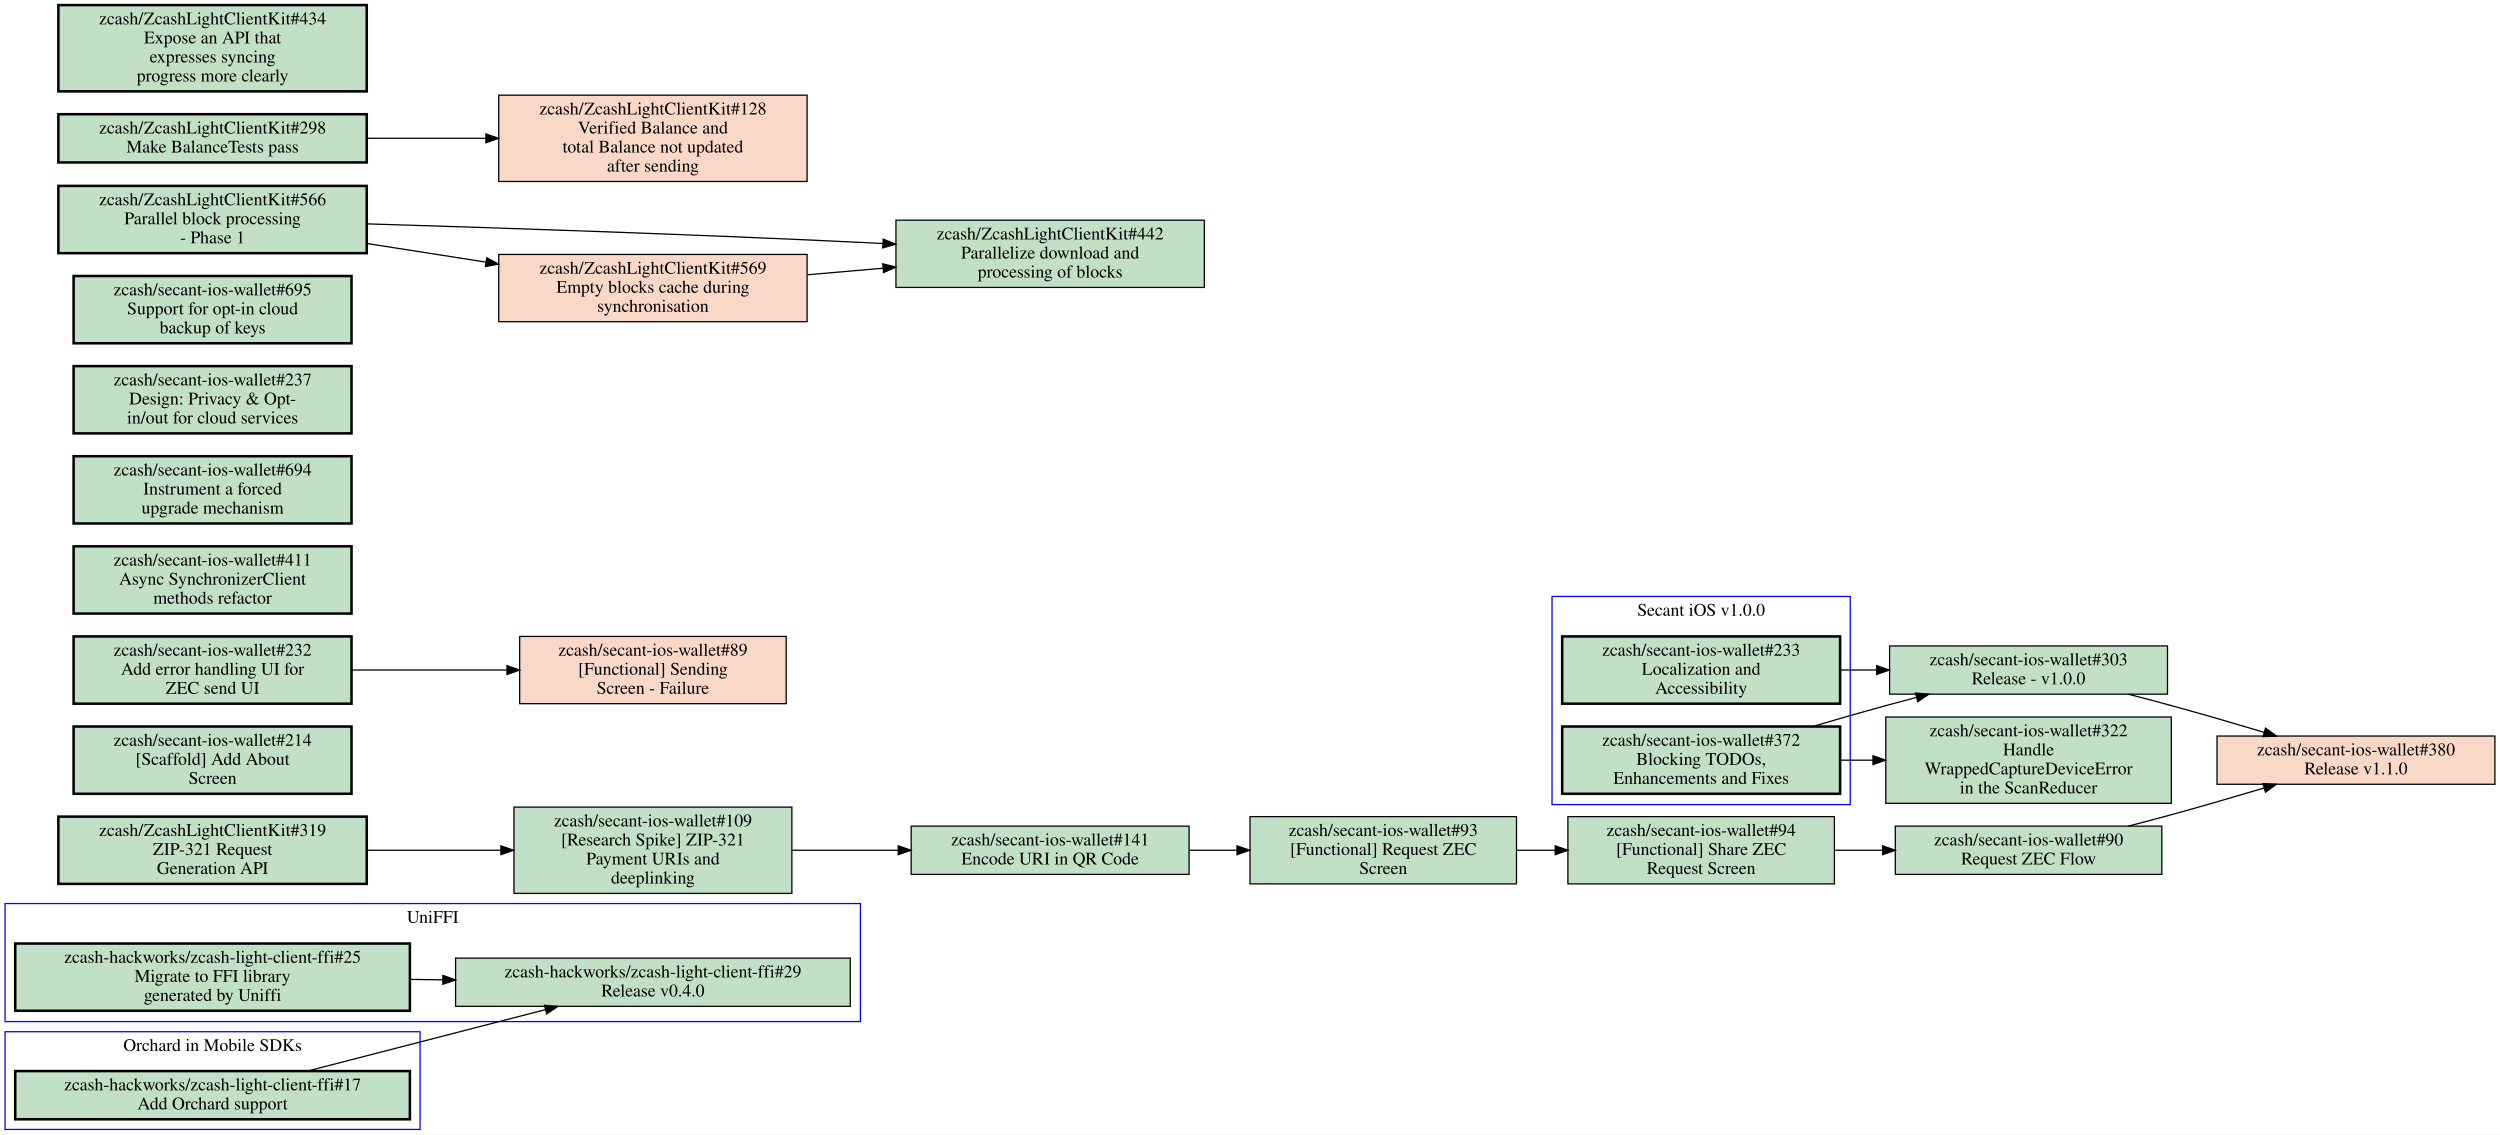
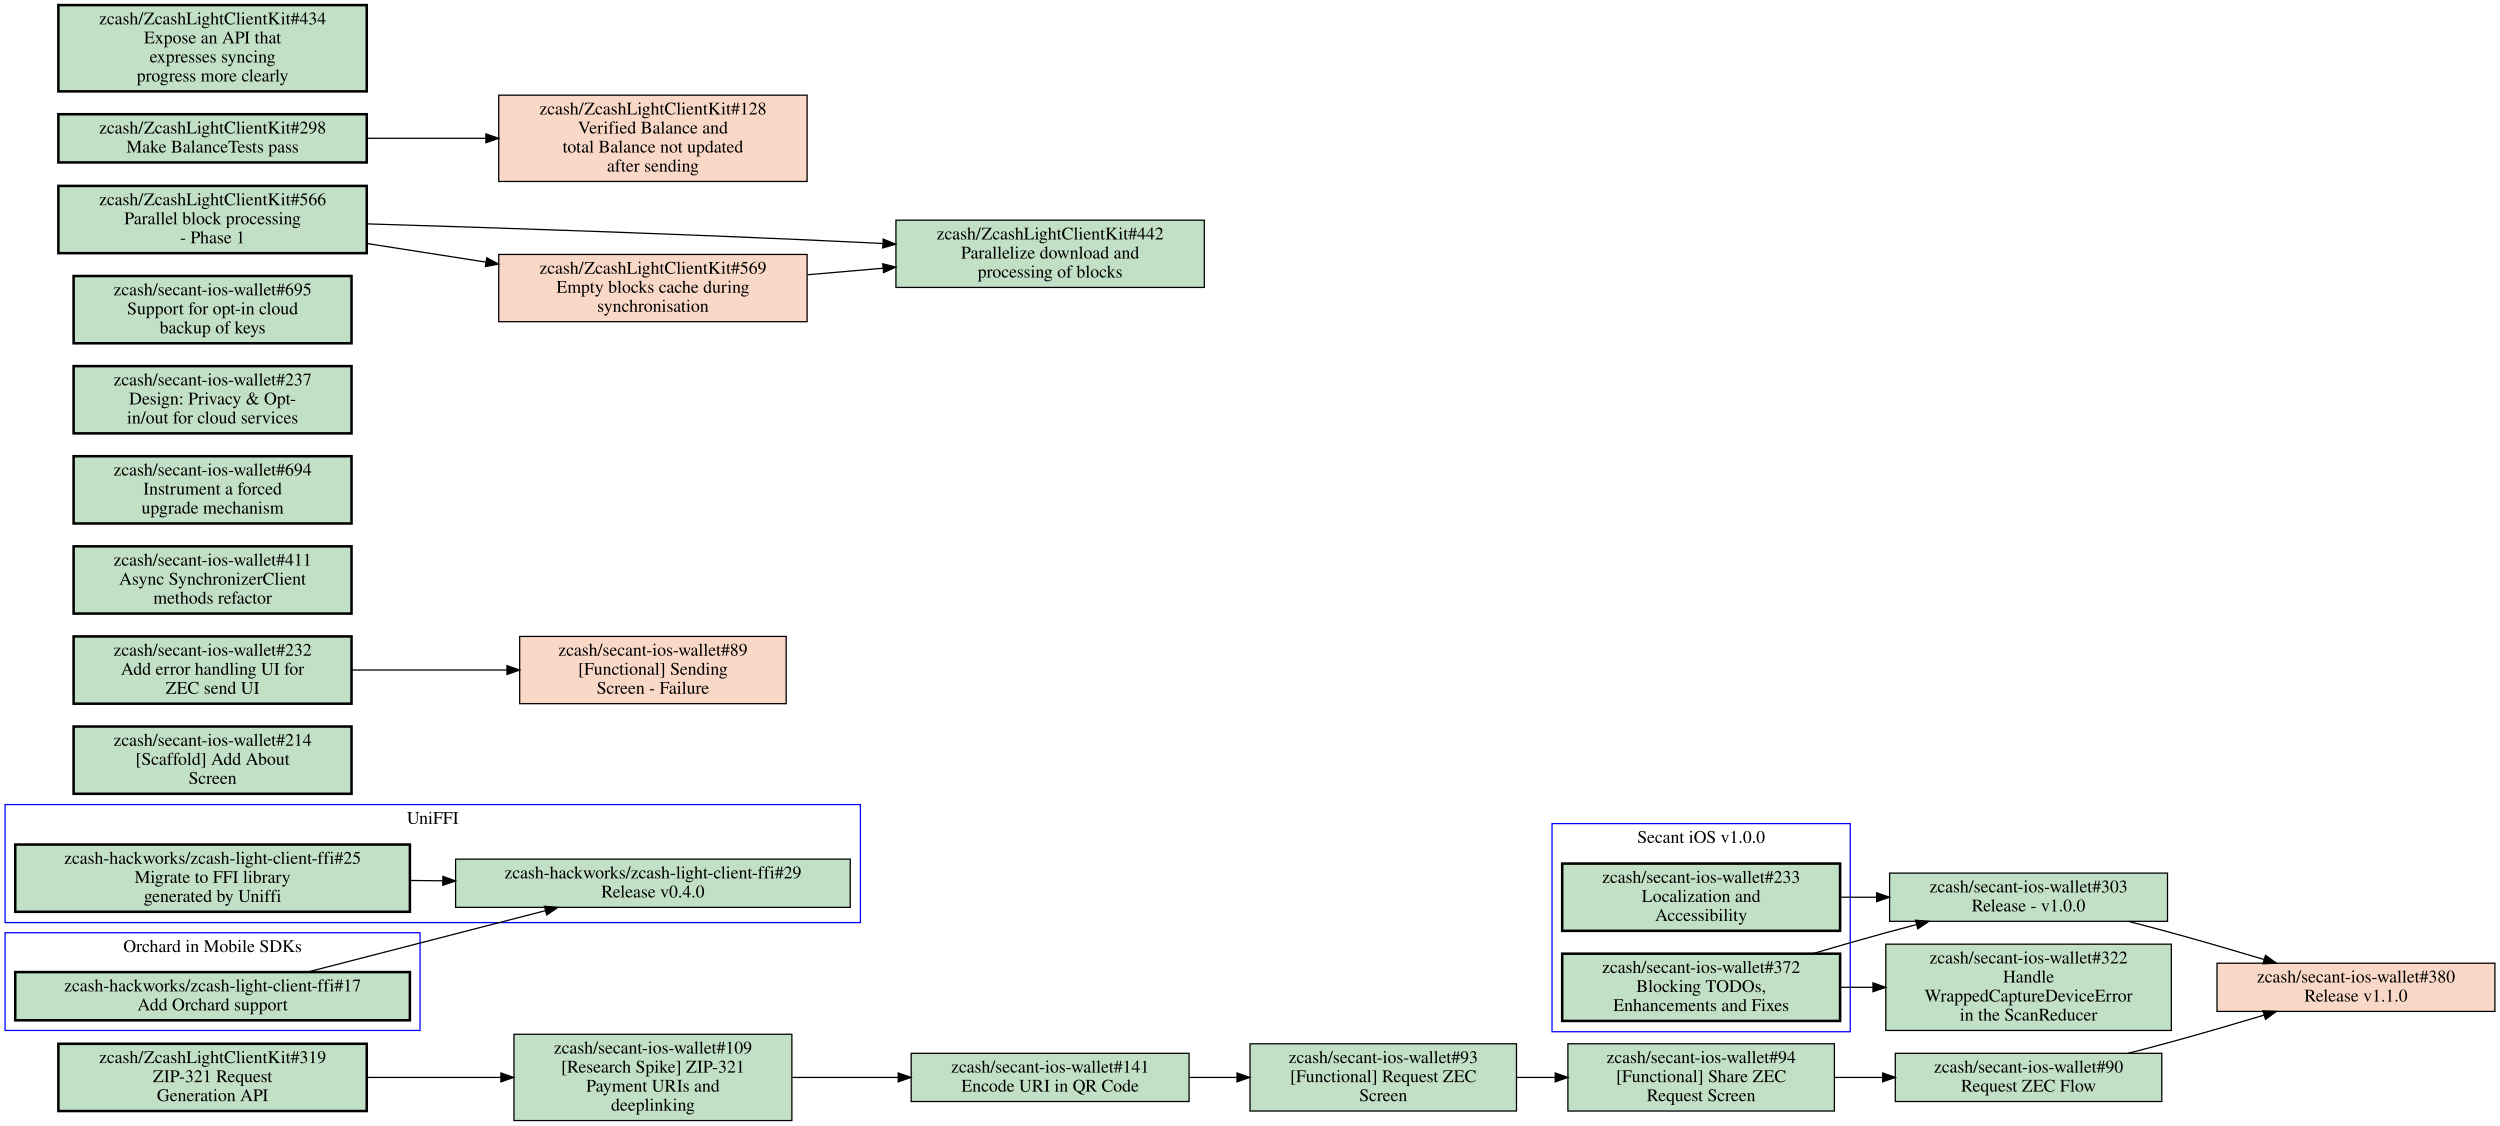
- <svg xmlns="http://www.w3.org/2000/svg" xmlns:xlink="http://www.w3.org/1999/xlink" width="1970pt" height="894pt" viewBox="0.00 0.00 1970.00 894.00">
-   <g id="graph0" class="graph" transform="scale(1 1) rotate(0) translate(4 890)">
-     <polygon fill="white" stroke="transparent" points="-4,4 -4,-890 1966,-890 1966,4 -4,4" />
+ <svg xmlns="http://www.w3.org/2000/svg" xmlns:xlink="http://www.w3.org/1999/xlink" width="1970pt" height="887pt" viewBox="0.00 0.00 1970.00 887.00">
+   <g id="graph0" class="graph" transform="scale(1 1) rotate(0) translate(4 883)">
+     <polygon fill="white" stroke="transparent" points="-4,4 -4,-883 1966,-883 1966,4 -4,4" />
    <g id="clust1" class="cluster">
-       <polygon fill="none" stroke="blue" points="0,0 0,-77 327,-77 327,0 0,0" />
-       <text text-anchor="middle" x="163.5" y="-61.8" font-family="Times,serif" font-size="14.00">Orchard in Mobile SDKs</text>
+       <polygon fill="none" stroke="blue" points="0,-156 0,-249 674,-249 674,-156 0,-156" />
+       <text text-anchor="middle" x="337" y="-233.8" font-family="Times,serif" font-size="14.00">UniFFI</text>
    </g>
    <g id="clust2" class="cluster">
-       <polygon fill="none" stroke="blue" points="0,-85 0,-178 674,-178 674,-85 0,-85" />
-       <text text-anchor="middle" x="337" y="-162.8" font-family="Times,serif" font-size="14.00">UniFFI</text>
+       <polygon fill="none" stroke="blue" points="0,-71 0,-148 327,-148 327,-71 0,-71" />
+       <text text-anchor="middle" x="163.5" y="-132.8" font-family="Times,serif" font-size="14.00">Orchard in Mobile SDKs</text>
    </g>
    <g id="clust3" class="cluster">
-       <polygon fill="none" stroke="blue" points="1219,-256 1219,-420 1454,-420 1454,-256 1219,-256" />
-       <text text-anchor="middle" x="1336.5" y="-404.8" font-family="Times,serif" font-size="14.00">Secant iOS v1.0.0</text>
+       <polygon fill="none" stroke="blue" points="1219,-70 1219,-234 1454,-234 1454,-70 1219,-70" />
+       <text text-anchor="middle" x="1336.5" y="-218.8" font-family="Times,serif" font-size="14.00">Secant iOS v1.0.0</text>
    </g>
    <g id="node1" class="node open">
      <g id="a_node1">
-         <a xlink:href="https://github.com/zcash-hackworks/zcash-light-client-ffi/issues/17" xlink:title="zcash-hackworks/zcash-light-client-ffi#17&#10;Add Orchard support" target="_blank">
-           <polygon fill="#c2e0c6" stroke="black" stroke-width="2" points="319,-46 8,-46 8,-8 319,-8 319,-46" />
-           <text text-anchor="middle" x="163.5" y="-30.8" font-family="Times,serif" font-size="14.00">zcash-hackworks/zcash-light-client-ffi#17</text>
-           <text text-anchor="middle" x="163.5" y="-15.8" font-family="Times,serif" font-size="14.00">Add Orchard support</text>
+         <a xlink:href="https://github.com/zcash-hackworks/zcash-light-client-ffi/issues/29" xlink:title="zcash-hackworks/zcash-light-client-ffi#29&#10;Release v0.4.0" target="_blank">
+           <polygon fill="#c2e0c6" stroke="black" points="666,-206 355,-206 355,-168 666,-168 666,-206" />
+           <text text-anchor="middle" x="510.5" y="-190.8" font-family="Times,serif" font-size="14.00">zcash-hackworks/zcash-light-client-ffi#29</text>
+           <text text-anchor="middle" x="510.5" y="-175.8" font-family="Times,serif" font-size="14.00">Release v0.4.0</text>
        </a>
      </g>
    </g>
    <g id="node2" class="node open">
      <g id="a_node2">
-         <a xlink:href="https://github.com/zcash-hackworks/zcash-light-client-ffi/issues/29" xlink:title="zcash-hackworks/zcash-light-client-ffi#29&#10;Release v0.4.0" target="_blank">
-           <polygon fill="#c2e0c6" stroke="black" points="666,-135 355,-135 355,-97 666,-97 666,-135" />
-           <text text-anchor="middle" x="510.5" y="-119.8" font-family="Times,serif" font-size="14.00">zcash-hackworks/zcash-light-client-ffi#29</text>
-           <text text-anchor="middle" x="510.5" y="-104.8" font-family="Times,serif" font-size="14.00">Release v0.4.0</text>
-         </a>
-       </g>
-     </g>
-     <g id="edge5" class="edge">
-       <path fill="none" stroke="black" d="M238.51,-46.09C293.54,-60.29 368.67,-79.67 425.87,-94.43" />
-       <polygon fill="black" stroke="black" points="425.05,-97.83 435.61,-96.94 426.8,-91.06 425.05,-97.83" />
+         <a xlink:href="https://github.com/zcash-hackworks/zcash-light-client-ffi/issues/25" xlink:title="zcash-hackworks/zcash-light-client-ffi#25&#10;Migrate to FFI library&#10;generated by Uniffi" target="_blank">
+           <polygon fill="#c2e0c6" stroke="black" stroke-width="2" points="319,-217.5 8,-217.5 8,-164.5 319,-164.5 319,-217.5" />
+           <text text-anchor="middle" x="163.5" y="-202.3" font-family="Times,serif" font-size="14.00">zcash-hackworks/zcash-light-client-ffi#25</text>
+           <text text-anchor="middle" x="163.5" y="-187.3" font-family="Times,serif" font-size="14.00">Migrate to FFI library</text>
+           <text text-anchor="middle" x="163.5" y="-172.3" font-family="Times,serif" font-size="14.00">generated by Uniffi</text>
+         </a>
+       </g>
+     </g>
+     <g id="edge1" class="edge">
+       <path fill="none" stroke="black" d="M319.09,-189.21C327.66,-189.11 336.28,-189.01 344.89,-188.91" />
+       <polygon fill="black" stroke="black" points="345.01,-192.41 354.97,-188.79 344.93,-185.41 345.01,-192.41" />
    </g>
    <g id="node3" class="node open">
      <g id="a_node3">
-         <a xlink:href="https://github.com/zcash-hackworks/zcash-light-client-ffi/issues/25" xlink:title="zcash-hackworks/zcash-light-client-ffi#25&#10;Migrate to FFI library&#10;generated by Uniffi" target="_blank">
-           <polygon fill="#c2e0c6" stroke="black" stroke-width="2" points="319,-146.5 8,-146.5 8,-93.5 319,-93.5 319,-146.5" />
-           <text text-anchor="middle" x="163.5" y="-131.3" font-family="Times,serif" font-size="14.00">zcash-hackworks/zcash-light-client-ffi#25</text>
-           <text text-anchor="middle" x="163.5" y="-116.3" font-family="Times,serif" font-size="14.00">Migrate to FFI library</text>
-           <text text-anchor="middle" x="163.5" y="-101.3" font-family="Times,serif" font-size="14.00">generated by Uniffi</text>
-         </a>
-       </g>
-     </g>
-     <g id="edge1" class="edge">
-       <path fill="none" stroke="black" d="M319.09,-118.21C327.66,-118.11 336.28,-118.01 344.89,-117.91" />
-       <polygon fill="black" stroke="black" points="345.01,-121.41 354.97,-117.79 344.93,-114.41 345.01,-121.41" />
+         <a xlink:href="https://github.com/zcash-hackworks/zcash-light-client-ffi/issues/17" xlink:title="zcash-hackworks/zcash-light-client-ffi#17&#10;Add Orchard support" target="_blank">
+           <polygon fill="#c2e0c6" stroke="black" stroke-width="2" points="319,-117 8,-117 8,-79 319,-79 319,-117" />
+           <text text-anchor="middle" x="163.5" y="-101.8" font-family="Times,serif" font-size="14.00">zcash-hackworks/zcash-light-client-ffi#17</text>
+           <text text-anchor="middle" x="163.5" y="-86.8" font-family="Times,serif" font-size="14.00">Add Orchard support</text>
+         </a>
+       </g>
+     </g>
+     <g id="edge5" class="edge">
+       <path fill="none" stroke="black" d="M238.51,-117.09C293.54,-131.29 368.67,-150.67 425.87,-165.43" />
+       <polygon fill="black" stroke="black" points="425.05,-168.83 435.61,-167.94 426.8,-162.06 425.05,-168.83" />
    </g>
    <g id="node4" class="node open">
      <g id="a_node4">
        <a xlink:href="https://github.com/zcash/secant-ios-wallet/issues/372" xlink:title="zcash/secant-ios-wallet#372&#10;Blocking TODOs,&#10;Enhancements and Fixes" target="_blank">
-           <polygon fill="#c2e0c6" stroke="black" stroke-width="2" points="1446,-317.5 1227,-317.5 1227,-264.5 1446,-264.5 1446,-317.5" />
-           <text text-anchor="middle" x="1336.5" y="-302.3" font-family="Times,serif" font-size="14.00">zcash/secant-ios-wallet#372</text>
-           <text text-anchor="middle" x="1336.5" y="-287.3" font-family="Times,serif" font-size="14.00">Blocking TODOs,</text>
-           <text text-anchor="middle" x="1336.5" y="-272.3" font-family="Times,serif" font-size="14.00">Enhancements and Fixes</text>
+           <polygon fill="#c2e0c6" stroke="black" stroke-width="2" points="1446,-131.5 1227,-131.5 1227,-78.5 1446,-78.5 1446,-131.5" />
+           <text text-anchor="middle" x="1336.5" y="-116.3" font-family="Times,serif" font-size="14.00">zcash/secant-ios-wallet#372</text>
+           <text text-anchor="middle" x="1336.5" y="-101.3" font-family="Times,serif" font-size="14.00">Blocking TODOs,</text>
+           <text text-anchor="middle" x="1336.5" y="-86.3" font-family="Times,serif" font-size="14.00">Enhancements and Fixes</text>
        </a>
      </g>
    </g>
    <g id="node6" class="node open">
      <g id="a_node6">
        <a xlink:href="https://github.com/zcash/secant-ios-wallet/issues/303" xlink:title="zcash/secant-ios-wallet#303&#10;Release - v1.0.0" target="_blank">
-           <polygon fill="#c2e0c6" stroke="black" points="1704,-381 1485,-381 1485,-343 1704,-343 1704,-381" />
-           <text text-anchor="middle" x="1594.5" y="-365.8" font-family="Times,serif" font-size="14.00">zcash/secant-ios-wallet#303</text>
-           <text text-anchor="middle" x="1594.5" y="-350.8" font-family="Times,serif" font-size="14.00">Release - v1.0.0</text>
+           <polygon fill="#c2e0c6" stroke="black" points="1704,-195 1485,-195 1485,-157 1704,-157 1704,-195" />
+           <text text-anchor="middle" x="1594.5" y="-179.8" font-family="Times,serif" font-size="14.00">zcash/secant-ios-wallet#303</text>
+           <text text-anchor="middle" x="1594.5" y="-164.8" font-family="Times,serif" font-size="14.00">Release - v1.0.0</text>
        </a>
      </g>
    </g>
    <g id="edge2" class="edge">
-       <path fill="none" stroke="black" d="M1424.4,-317.53C1443.4,-323.12 1463.3,-328.88 1482,-334 1489.8,-336.14 1497.9,-338.3 1506.1,-340.43" />
-       <polygon fill="black" stroke="black" points="1505.44,-343.87 1516,-343 1507.2,-337.1 1505.44,-343.87" />
+       <path fill="none" stroke="black" d="M1424.4,-131.53C1443.4,-137.12 1463.3,-142.88 1482,-148 1489.8,-150.14 1497.9,-152.3 1506.1,-154.43" />
+       <polygon fill="black" stroke="black" points="1505.44,-157.87 1516,-157 1507.2,-151.1 1505.44,-157.87" />
    </g>
    <g id="node7" class="node open">
      <g id="a_node7">
        <a xlink:href="https://github.com/zcash/secant-ios-wallet/issues/322" xlink:title="zcash/secant-ios-wallet#322&#10;Handle&#10;WrappedCaptureDeviceError&#10;in the ScanReducer" target="_blank">
-           <polygon fill="#c2e0c6" stroke="black" points="1707,-325 1482,-325 1482,-257 1707,-257 1707,-325" />
-           <text text-anchor="middle" x="1594.5" y="-309.8" font-family="Times,serif" font-size="14.00">zcash/secant-ios-wallet#322</text>
-           <text text-anchor="middle" x="1594.5" y="-294.8" font-family="Times,serif" font-size="14.00">Handle</text>
-           <text text-anchor="middle" x="1594.5" y="-279.8" font-family="Times,serif" font-size="14.00">WrappedCaptureDeviceError</text>
-           <text text-anchor="middle" x="1594.5" y="-264.8" font-family="Times,serif" font-size="14.00">in the ScanReducer</text>
+           <polygon fill="#c2e0c6" stroke="black" points="1707,-139 1482,-139 1482,-71 1707,-71 1707,-139" />
+           <text text-anchor="middle" x="1594.5" y="-123.8" font-family="Times,serif" font-size="14.00">zcash/secant-ios-wallet#322</text>
+           <text text-anchor="middle" x="1594.5" y="-108.8" font-family="Times,serif" font-size="14.00">Handle</text>
+           <text text-anchor="middle" x="1594.5" y="-93.8" font-family="Times,serif" font-size="14.00">WrappedCaptureDeviceError</text>
+           <text text-anchor="middle" x="1594.5" y="-78.8" font-family="Times,serif" font-size="14.00">in the ScanReducer</text>
        </a>
      </g>
    </g>
    <g id="edge3" class="edge">
-       <path fill="none" stroke="black" d="M1446.1,-291C1454.6,-291 1463.2,-291 1471.8,-291" />
-       <polygon fill="black" stroke="black" points="1471.9,-294.5 1481.9,-291 1471.9,-287.5 1471.9,-294.5" />
+       <path fill="none" stroke="black" d="M1446.1,-105C1454.6,-105 1463.2,-105 1471.8,-105" />
+       <polygon fill="black" stroke="black" points="1471.9,-108.5 1481.9,-105 1471.9,-101.5 1471.9,-108.5" />
    </g>
    <g id="node5" class="node open">
      <g id="a_node5">
        <a xlink:href="https://github.com/zcash/secant-ios-wallet/issues/233" xlink:title="zcash/secant-ios-wallet#233&#10;Localization and&#10;Accessibility" target="_blank">
-           <polygon fill="#c2e0c6" stroke="black" stroke-width="2" points="1446,-388.5 1227,-388.5 1227,-335.5 1446,-335.5 1446,-388.5" />
-           <text text-anchor="middle" x="1336.5" y="-373.3" font-family="Times,serif" font-size="14.00">zcash/secant-ios-wallet#233</text>
-           <text text-anchor="middle" x="1336.5" y="-358.3" font-family="Times,serif" font-size="14.00">Localization and</text>
-           <text text-anchor="middle" x="1336.5" y="-343.3" font-family="Times,serif" font-size="14.00">Accessibility</text>
+           <polygon fill="#c2e0c6" stroke="black" stroke-width="2" points="1446,-202.5 1227,-202.5 1227,-149.5 1446,-149.5 1446,-202.5" />
+           <text text-anchor="middle" x="1336.5" y="-187.3" font-family="Times,serif" font-size="14.00">zcash/secant-ios-wallet#233</text>
+           <text text-anchor="middle" x="1336.5" y="-172.3" font-family="Times,serif" font-size="14.00">Localization and</text>
+           <text text-anchor="middle" x="1336.5" y="-157.3" font-family="Times,serif" font-size="14.00">Accessibility</text>
        </a>
      </g>
    </g>
    <g id="edge4" class="edge">
-       <path fill="none" stroke="black" d="M1446.1,-362C1455.5,-362 1465,-362 1474.5,-362" />
-       <polygon fill="black" stroke="black" points="1474.8,-365.5 1484.8,-362 1474.8,-358.5 1474.8,-365.5" />
+       <path fill="none" stroke="black" d="M1446.1,-176C1455.5,-176 1465,-176 1474.5,-176" />
+       <polygon fill="black" stroke="black" points="1474.8,-179.5 1484.8,-176 1474.8,-172.5 1474.8,-179.5" />
    </g>
    <g id="node8" class="node closed">
      <g id="a_node8">
        <a xlink:href="https://github.com/zcash/secant-ios-wallet/issues/380" xlink:title="zcash/secant-ios-wallet#380&#10;Release v1.1.0" target="_blank">
-           <polygon fill="#fad8c7" stroke="black" points="1962,-310 1743,-310 1743,-272 1962,-272 1962,-310" />
-           <text text-anchor="middle" x="1852.5" y="-294.8" font-family="Times,serif" font-size="14.00">zcash/secant-ios-wallet#380</text>
-           <text text-anchor="middle" x="1852.5" y="-279.8" font-family="Times,serif" font-size="14.00">Release v1.1.0</text>
+           <polygon fill="#fad8c7" stroke="black" points="1962,-124 1743,-124 1743,-86 1962,-86 1962,-124" />
+           <text text-anchor="middle" x="1852.5" y="-108.8" font-family="Times,serif" font-size="14.00">zcash/secant-ios-wallet#380</text>
+           <text text-anchor="middle" x="1852.5" y="-93.8" font-family="Times,serif" font-size="14.00">Release v1.1.0</text>
        </a>
      </g>
    </g>
    <g id="edge6" class="edge">
-       <path fill="none" stroke="black" d="M1673,-343C1684.4,-340.07 1696,-337.01 1707,-334 1730.9,-327.46 1756.8,-319.89 1780,-312.94" />
-       <polygon fill="black" stroke="black" points="1781.23,-316.23 1789.8,-310 1779.22,-309.52 1781.23,-316.23" />
+       <path fill="none" stroke="black" d="M1673,-157C1684.4,-154.07 1696,-151.01 1707,-148 1730.9,-141.46 1756.8,-133.89 1780,-126.94" />
+       <polygon fill="black" stroke="black" points="1781.23,-130.23 1789.8,-124 1779.22,-123.52 1781.23,-130.23" />
    </g>
    <g id="node9" class="node open">
      <g id="a_node9">
        <a xlink:href="https://github.com/zcash/secant-ios-wallet/issues/214" xlink:title="zcash/secant-ios-wallet#214&#10;[Scaffold] Add About&#10;Screen" target="_blank">
-           <polygon fill="#c2e0c6" stroke="black" stroke-width="2" points="273,-317.5 54,-317.5 54,-264.5 273,-264.5 273,-317.5" />
-           <text text-anchor="middle" x="163.5" y="-302.3" font-family="Times,serif" font-size="14.00">zcash/secant-ios-wallet#214</text>
-           <text text-anchor="middle" x="163.5" y="-287.3" font-family="Times,serif" font-size="14.00">[Scaffold] Add About</text>
-           <text text-anchor="middle" x="163.5" y="-272.3" font-family="Times,serif" font-size="14.00">Screen</text>
+           <polygon fill="#c2e0c6" stroke="black" stroke-width="2" points="273,-310.5 54,-310.5 54,-257.5 273,-257.5 273,-310.5" />
+           <text text-anchor="middle" x="163.5" y="-295.3" font-family="Times,serif" font-size="14.00">zcash/secant-ios-wallet#214</text>
+           <text text-anchor="middle" x="163.5" y="-280.3" font-family="Times,serif" font-size="14.00">[Scaffold] Add About</text>
+           <text text-anchor="middle" x="163.5" y="-265.3" font-family="Times,serif" font-size="14.00">Screen</text>
        </a>
      </g>
    </g>
    <g id="node10" class="node open">
      <g id="a_node10">
        <a xlink:href="https://github.com/zcash/secant-ios-wallet/issues/93" xlink:title="zcash/secant-ios-wallet#93&#10;[Functional] Request ZEC&#10;Screen" target="_blank">
-           <polygon fill="#c2e0c6" stroke="black" points="1191,-246.5 981,-246.5 981,-193.5 1191,-193.5 1191,-246.5" />
-           <text text-anchor="middle" x="1086" y="-231.3" font-family="Times,serif" font-size="14.00">zcash/secant-ios-wallet#93</text>
-           <text text-anchor="middle" x="1086" y="-216.3" font-family="Times,serif" font-size="14.00">[Functional] Request ZEC</text>
-           <text text-anchor="middle" x="1086" y="-201.3" font-family="Times,serif" font-size="14.00">Screen</text>
+           <polygon fill="#c2e0c6" stroke="black" points="1191,-60.5 981,-60.5 981,-7.5 1191,-7.5 1191,-60.5" />
+           <text text-anchor="middle" x="1086" y="-45.3" font-family="Times,serif" font-size="14.00">zcash/secant-ios-wallet#93</text>
+           <text text-anchor="middle" x="1086" y="-30.3" font-family="Times,serif" font-size="14.00">[Functional] Request ZEC</text>
+           <text text-anchor="middle" x="1086" y="-15.3" font-family="Times,serif" font-size="14.00">Screen</text>
        </a>
      </g>
    </g>
    <g id="node11" class="node open">
      <g id="a_node11">
        <a xlink:href="https://github.com/zcash/secant-ios-wallet/issues/94" xlink:title="zcash/secant-ios-wallet#94&#10;[Functional] Share ZEC&#10;Request Screen" target="_blank">
-           <polygon fill="#c2e0c6" stroke="black" points="1441.5,-246.5 1231.5,-246.5 1231.5,-193.5 1441.5,-193.5 1441.5,-246.5" />
-           <text text-anchor="middle" x="1336.5" y="-231.3" font-family="Times,serif" font-size="14.00">zcash/secant-ios-wallet#94</text>
-           <text text-anchor="middle" x="1336.5" y="-216.3" font-family="Times,serif" font-size="14.00">[Functional] Share ZEC</text>
-           <text text-anchor="middle" x="1336.5" y="-201.3" font-family="Times,serif" font-size="14.00">Request Screen</text>
+           <polygon fill="#c2e0c6" stroke="black" points="1441.5,-60.5 1231.5,-60.5 1231.5,-7.5 1441.5,-7.5 1441.5,-60.5" />
+           <text text-anchor="middle" x="1336.5" y="-45.3" font-family="Times,serif" font-size="14.00">zcash/secant-ios-wallet#94</text>
+           <text text-anchor="middle" x="1336.5" y="-30.3" font-family="Times,serif" font-size="14.00">[Functional] Share ZEC</text>
+           <text text-anchor="middle" x="1336.5" y="-15.3" font-family="Times,serif" font-size="14.00">Request Screen</text>
        </a>
      </g>
    </g>
    <g id="edge7" class="edge">
-       <path fill="none" stroke="black" d="M1191.3,-220C1201.3,-220 1211.4,-220 1221.5,-220" />
-       <polygon fill="black" stroke="black" points="1221.5,-223.5 1231.5,-220 1221.5,-216.5 1221.5,-223.5" />
+       <path fill="none" stroke="black" d="M1191.3,-34C1201.3,-34 1211.4,-34 1221.5,-34" />
+       <polygon fill="black" stroke="black" points="1221.5,-37.5 1231.5,-34 1221.5,-30.5 1221.5,-37.5" />
    </g>
    <g id="node12" class="node open">
      <g id="a_node12">
        <a xlink:href="https://github.com/zcash/secant-ios-wallet/issues/90" xlink:title="zcash/secant-ios-wallet#90&#10;Request ZEC Flow" target="_blank">
-           <polygon fill="#c2e0c6" stroke="black" points="1699.5,-239 1489.5,-239 1489.5,-201 1699.5,-201 1699.5,-239" />
-           <text text-anchor="middle" x="1594.5" y="-223.8" font-family="Times,serif" font-size="14.00">zcash/secant-ios-wallet#90</text>
-           <text text-anchor="middle" x="1594.5" y="-208.8" font-family="Times,serif" font-size="14.00">Request ZEC Flow</text>
+           <polygon fill="#c2e0c6" stroke="black" points="1699.5,-53 1489.5,-53 1489.5,-15 1699.5,-15 1699.5,-53" />
+           <text text-anchor="middle" x="1594.5" y="-37.8" font-family="Times,serif" font-size="14.00">zcash/secant-ios-wallet#90</text>
+           <text text-anchor="middle" x="1594.5" y="-22.8" font-family="Times,serif" font-size="14.00">Request ZEC Flow</text>
        </a>
      </g>
    </g>
    <g id="edge8" class="edge">
-       <path fill="none" stroke="black" d="M1441.6,-220C1454.1,-220 1466.8,-220 1479.4,-220" />
-       <polygon fill="black" stroke="black" points="1479.5,-223.5 1489.5,-220 1479.5,-216.5 1479.5,-223.5" />
+       <path fill="none" stroke="black" d="M1441.6,-34C1454.1,-34 1466.8,-34 1479.4,-34" />
+       <polygon fill="black" stroke="black" points="1479.5,-37.5 1489.5,-34 1479.5,-30.5 1479.5,-37.5" />
    </g>
    <g id="edge9" class="edge">
-       <path fill="none" stroke="black" d="M1673,-239C1684.4,-241.93 1696,-244.99 1707,-248 1730.9,-254.54 1756.8,-262.11 1780,-269.06" />
-       <polygon fill="black" stroke="black" points="1779.22,-272.48 1789.8,-272 1781.23,-265.77 1779.22,-272.48" />
+       <path fill="none" stroke="black" d="M1673,-53C1684.4,-55.94 1696,-58.99 1707,-62 1730.9,-68.54 1756.8,-76.11 1780,-83.06" />
+       <polygon fill="black" stroke="black" points="1779.22,-86.48 1789.8,-86 1781.22,-79.78 1779.22,-86.48" />
    </g>
    <g id="node13" class="node closed">
      <g id="a_node13">
        <a xlink:href="https://github.com/zcash/secant-ios-wallet/issues/89" xlink:title="zcash/secant-ios-wallet#89&#10;[Functional] Sending&#10;Screen - Failure" target="_blank">
-           <polygon fill="#fad8c7" stroke="black" points="615.5,-388.5 405.5,-388.5 405.5,-335.5 615.5,-335.5 615.5,-388.5" />
-           <text text-anchor="middle" x="510.5" y="-373.3" font-family="Times,serif" font-size="14.00">zcash/secant-ios-wallet#89</text>
-           <text text-anchor="middle" x="510.5" y="-358.3" font-family="Times,serif" font-size="14.00">[Functional] Sending</text>
-           <text text-anchor="middle" x="510.5" y="-343.3" font-family="Times,serif" font-size="14.00">Screen - Failure</text>
+           <polygon fill="#fad8c7" stroke="black" points="615.5,-381.5 405.5,-381.5 405.5,-328.5 615.5,-328.5 615.5,-381.5" />
+           <text text-anchor="middle" x="510.5" y="-366.3" font-family="Times,serif" font-size="14.00">zcash/secant-ios-wallet#89</text>
+           <text text-anchor="middle" x="510.5" y="-351.3" font-family="Times,serif" font-size="14.00">[Functional] Sending</text>
+           <text text-anchor="middle" x="510.5" y="-336.3" font-family="Times,serif" font-size="14.00">Screen - Failure</text>
        </a>
      </g>
    </g>
    <g id="node14" class="node open">
      <g id="a_node14">
        <a xlink:href="https://github.com/zcash/secant-ios-wallet/issues/411" xlink:title="zcash/secant-ios-wallet#411&#10;Async SynchronizerClient&#10;methods refactor" target="_blank">
-           <polygon fill="#c2e0c6" stroke="black" stroke-width="2" points="273,-459.5 54,-459.5 54,-406.5 273,-406.5 273,-459.5" />
-           <text text-anchor="middle" x="163.5" y="-444.3" font-family="Times,serif" font-size="14.00">zcash/secant-ios-wallet#411</text>
-           <text text-anchor="middle" x="163.5" y="-429.3" font-family="Times,serif" font-size="14.00">Async SynchronizerClient</text>
-           <text text-anchor="middle" x="163.5" y="-414.3" font-family="Times,serif" font-size="14.00">methods refactor</text>
+           <polygon fill="#c2e0c6" stroke="black" stroke-width="2" points="273,-452.5 54,-452.5 54,-399.5 273,-399.5 273,-452.5" />
+           <text text-anchor="middle" x="163.5" y="-437.3" font-family="Times,serif" font-size="14.00">zcash/secant-ios-wallet#411</text>
+           <text text-anchor="middle" x="163.5" y="-422.3" font-family="Times,serif" font-size="14.00">Async SynchronizerClient</text>
+           <text text-anchor="middle" x="163.5" y="-407.3" font-family="Times,serif" font-size="14.00">methods refactor</text>
        </a>
      </g>
    </g>
    <g id="node15" class="node open">
      <g id="a_node15">
        <a xlink:href="https://github.com/zcash/secant-ios-wallet/issues/109" xlink:title="zcash/secant-ios-wallet#109&#10;[Research Spike] ZIP-321&#10;Payment URIs and&#10;deeplinking" target="_blank">
-           <polygon fill="#c2e0c6" stroke="black" points="620,-254 401,-254 401,-186 620,-186 620,-254" />
-           <text text-anchor="middle" x="510.5" y="-238.8" font-family="Times,serif" font-size="14.00">zcash/secant-ios-wallet#109</text>
-           <text text-anchor="middle" x="510.5" y="-223.8" font-family="Times,serif" font-size="14.00">[Research Spike] ZIP-321</text>
-           <text text-anchor="middle" x="510.5" y="-208.8" font-family="Times,serif" font-size="14.00">Payment URIs and</text>
-           <text text-anchor="middle" x="510.5" y="-193.8" font-family="Times,serif" font-size="14.00">deeplinking</text>
+           <polygon fill="#c2e0c6" stroke="black" points="620,-68 401,-68 401,0 620,0 620,-68" />
+           <text text-anchor="middle" x="510.5" y="-52.8" font-family="Times,serif" font-size="14.00">zcash/secant-ios-wallet#109</text>
+           <text text-anchor="middle" x="510.5" y="-37.8" font-family="Times,serif" font-size="14.00">[Research Spike] ZIP-321</text>
+           <text text-anchor="middle" x="510.5" y="-22.8" font-family="Times,serif" font-size="14.00">Payment URIs and</text>
+           <text text-anchor="middle" x="510.5" y="-7.8" font-family="Times,serif" font-size="14.00">deeplinking</text>
        </a>
      </g>
    </g>
    <g id="node16" class="node open">
      <g id="a_node16">
        <a xlink:href="https://github.com/zcash/secant-ios-wallet/issues/141" xlink:title="zcash/secant-ios-wallet#141&#10;Encode URI in QR Code" target="_blank">
-           <polygon fill="#c2e0c6" stroke="black" points="933,-239 714,-239 714,-201 933,-201 933,-239" />
-           <text text-anchor="middle" x="823.5" y="-223.8" font-family="Times,serif" font-size="14.00">zcash/secant-ios-wallet#141</text>
-           <text text-anchor="middle" x="823.5" y="-208.8" font-family="Times,serif" font-size="14.00">Encode URI in QR Code</text>
+           <polygon fill="#c2e0c6" stroke="black" points="933,-53 714,-53 714,-15 933,-15 933,-53" />
+           <text text-anchor="middle" x="823.5" y="-37.8" font-family="Times,serif" font-size="14.00">zcash/secant-ios-wallet#141</text>
+           <text text-anchor="middle" x="823.5" y="-22.8" font-family="Times,serif" font-size="14.00">Encode URI in QR Code</text>
        </a>
      </g>
    </g>
    <g id="edge10" class="edge">
-       <path fill="none" stroke="black" d="M620.27,-220C647.26,-220 676.32,-220 703.76,-220" />
-       <polygon fill="black" stroke="black" points="703.79,-223.5 713.79,-220 703.79,-216.5 703.79,-223.5" />
+       <path fill="none" stroke="black" d="M620.27,-34C647.26,-34 676.32,-34 703.76,-34" />
+       <polygon fill="black" stroke="black" points="703.79,-37.5 713.79,-34 703.79,-30.5 703.79,-37.5" />
    </g>
    <g id="edge11" class="edge">
-       <path fill="none" stroke="black" d="M933.09,-220C945.41,-220 958,-220 970.4,-220" />
-       <polygon fill="black" stroke="black" points="970.76,-223.5 980.76,-220 970.76,-216.5 970.76,-223.5" />
+       <path fill="none" stroke="black" d="M933.09,-34C945.41,-34 958,-34 970.4,-34" />
+       <polygon fill="black" stroke="black" points="970.76,-37.5 980.76,-34 970.76,-30.5 970.76,-37.5" />
    </g>
    <g id="node17" class="node open">
      <g id="a_node17">
        <a xlink:href="https://github.com/zcash/secant-ios-wallet/issues/232" xlink:title="zcash/secant-ios-wallet#232&#10;Add error handling UI for&#10;ZEC send UI" target="_blank">
-           <polygon fill="#c2e0c6" stroke="black" stroke-width="2" points="273,-388.5 54,-388.5 54,-335.5 273,-335.5 273,-388.5" />
-           <text text-anchor="middle" x="163.5" y="-373.3" font-family="Times,serif" font-size="14.00">zcash/secant-ios-wallet#232</text>
-           <text text-anchor="middle" x="163.5" y="-358.3" font-family="Times,serif" font-size="14.00">Add error handling UI for</text>
-           <text text-anchor="middle" x="163.5" y="-343.3" font-family="Times,serif" font-size="14.00">ZEC send UI</text>
+           <polygon fill="#c2e0c6" stroke="black" stroke-width="2" points="273,-381.5 54,-381.5 54,-328.5 273,-328.5 273,-381.5" />
+           <text text-anchor="middle" x="163.5" y="-366.3" font-family="Times,serif" font-size="14.00">zcash/secant-ios-wallet#232</text>
+           <text text-anchor="middle" x="163.5" y="-351.3" font-family="Times,serif" font-size="14.00">Add error handling UI for</text>
+           <text text-anchor="middle" x="163.5" y="-336.3" font-family="Times,serif" font-size="14.00">ZEC send UI</text>
        </a>
      </g>
    </g>
    <g id="edge12" class="edge">
-       <path fill="none" stroke="black" d="M273.19,-362C312.07,-362 355.99,-362 395.32,-362" />
-       <polygon fill="black" stroke="black" points="395.48,-365.5 405.48,-362 395.48,-358.5 395.48,-365.5" />
+       <path fill="none" stroke="black" d="M273.19,-355C312.07,-355 355.99,-355 395.32,-355" />
+       <polygon fill="black" stroke="black" points="395.48,-358.5 405.48,-355 395.48,-351.5 395.48,-358.5" />
    </g>
    <g id="node18" class="node open">
      <g id="a_node18">
        <a xlink:href="https://github.com/zcash/ZcashLightClientKit/issues/319" xlink:title="zcash/ZcashLightClientKit#319&#10;ZIP-321 Request&#10;Generation API" target="_blank">
-           <polygon fill="#c2e0c6" stroke="black" stroke-width="2" points="285,-246.5 42,-246.5 42,-193.5 285,-193.5 285,-246.5" />
-           <text text-anchor="middle" x="163.5" y="-231.3" font-family="Times,serif" font-size="14.00">zcash/ZcashLightClientKit#319</text>
-           <text text-anchor="middle" x="163.5" y="-216.3" font-family="Times,serif" font-size="14.00">ZIP-321 Request</text>
-           <text text-anchor="middle" x="163.5" y="-201.3" font-family="Times,serif" font-size="14.00">Generation API</text>
+           <polygon fill="#c2e0c6" stroke="black" stroke-width="2" points="285,-60.5 42,-60.5 42,-7.5 285,-7.5 285,-60.5" />
+           <text text-anchor="middle" x="163.5" y="-45.3" font-family="Times,serif" font-size="14.00">zcash/ZcashLightClientKit#319</text>
+           <text text-anchor="middle" x="163.5" y="-30.3" font-family="Times,serif" font-size="14.00">ZIP-321 Request</text>
+           <text text-anchor="middle" x="163.5" y="-15.3" font-family="Times,serif" font-size="14.00">Generation API</text>
        </a>
      </g>
    </g>
    <g id="edge13" class="edge">
-       <path fill="none" stroke="black" d="M285.16,-220C319.39,-220 356.61,-220 390.72,-220" />
-       <polygon fill="black" stroke="black" points="390.72,-223.5 400.72,-220 390.72,-216.5 390.72,-223.5" />
+       <path fill="none" stroke="black" d="M285.16,-34C319.39,-34 356.61,-34 390.72,-34" />
+       <polygon fill="black" stroke="black" points="390.72,-37.5 400.72,-34 390.72,-30.5 390.72,-37.5" />
    </g>
    <g id="node19" class="node open">
      <g id="a_node19">
        <a xlink:href="https://github.com/zcash/secant-ios-wallet/issues/694" xlink:title="zcash/secant-ios-wallet#694&#10;Instrument a forced&#10;upgrade mechanism" target="_blank">
-           <polygon fill="#c2e0c6" stroke="black" stroke-width="2" points="273,-530.5 54,-530.5 54,-477.5 273,-477.5 273,-530.5" />
-           <text text-anchor="middle" x="163.5" y="-515.3" font-family="Times,serif" font-size="14.00">zcash/secant-ios-wallet#694</text>
-           <text text-anchor="middle" x="163.5" y="-500.3" font-family="Times,serif" font-size="14.00">Instrument a forced</text>
-           <text text-anchor="middle" x="163.5" y="-485.3" font-family="Times,serif" font-size="14.00">upgrade mechanism</text>
+           <polygon fill="#c2e0c6" stroke="black" stroke-width="2" points="273,-523.5 54,-523.5 54,-470.5 273,-470.5 273,-523.5" />
+           <text text-anchor="middle" x="163.5" y="-508.3" font-family="Times,serif" font-size="14.00">zcash/secant-ios-wallet#694</text>
+           <text text-anchor="middle" x="163.5" y="-493.3" font-family="Times,serif" font-size="14.00">Instrument a forced</text>
+           <text text-anchor="middle" x="163.5" y="-478.3" font-family="Times,serif" font-size="14.00">upgrade mechanism</text>
        </a>
      </g>
    </g>
    <g id="node20" class="node open">
      <g id="a_node20">
        <a xlink:href="https://github.com/zcash/secant-ios-wallet/issues/237" xlink:title="zcash/secant-ios-wallet#237&#10;Design: Privacy &amp; Opt-&#10;in/out for cloud services" target="_blank">
-           <polygon fill="#c2e0c6" stroke="black" stroke-width="2" points="273,-601.5 54,-601.5 54,-548.5 273,-548.5 273,-601.5" />
-           <text text-anchor="middle" x="163.5" y="-586.3" font-family="Times,serif" font-size="14.00">zcash/secant-ios-wallet#237</text>
-           <text text-anchor="middle" x="163.5" y="-571.3" font-family="Times,serif" font-size="14.00">Design: Privacy &amp; Opt-</text>
-           <text text-anchor="middle" x="163.5" y="-556.3" font-family="Times,serif" font-size="14.00">in/out for cloud services</text>
+           <polygon fill="#c2e0c6" stroke="black" stroke-width="2" points="273,-594.5 54,-594.5 54,-541.5 273,-541.5 273,-594.5" />
+           <text text-anchor="middle" x="163.5" y="-579.3" font-family="Times,serif" font-size="14.00">zcash/secant-ios-wallet#237</text>
+           <text text-anchor="middle" x="163.5" y="-564.3" font-family="Times,serif" font-size="14.00">Design: Privacy &amp; Opt-</text>
+           <text text-anchor="middle" x="163.5" y="-549.3" font-family="Times,serif" font-size="14.00">in/out for cloud services</text>
        </a>
      </g>
    </g>
    <g id="node21" class="node open">
      <g id="a_node21">
        <a xlink:href="https://github.com/zcash/secant-ios-wallet/issues/695" xlink:title="zcash/secant-ios-wallet#695&#10;Support for opt-in cloud&#10;backup of keys" target="_blank">
-           <polygon fill="#c2e0c6" stroke="black" stroke-width="2" points="273,-672.5 54,-672.5 54,-619.5 273,-619.5 273,-672.5" />
-           <text text-anchor="middle" x="163.5" y="-657.3" font-family="Times,serif" font-size="14.00">zcash/secant-ios-wallet#695</text>
-           <text text-anchor="middle" x="163.5" y="-642.3" font-family="Times,serif" font-size="14.00">Support for opt-in cloud</text>
-           <text text-anchor="middle" x="163.5" y="-627.3" font-family="Times,serif" font-size="14.00">backup of keys</text>
+           <polygon fill="#c2e0c6" stroke="black" stroke-width="2" points="273,-665.5 54,-665.5 54,-612.5 273,-612.5 273,-665.5" />
+           <text text-anchor="middle" x="163.5" y="-650.3" font-family="Times,serif" font-size="14.00">zcash/secant-ios-wallet#695</text>
+           <text text-anchor="middle" x="163.5" y="-635.3" font-family="Times,serif" font-size="14.00">Support for opt-in cloud</text>
+           <text text-anchor="middle" x="163.5" y="-620.3" font-family="Times,serif" font-size="14.00">backup of keys</text>
        </a>
      </g>
    </g>
    <g id="node22" class="node open">
      <g id="a_node22">
        <a xlink:href="https://github.com/zcash/ZcashLightClientKit/issues/442" xlink:title="zcash/ZcashLightClientKit#442&#10;Parallelize download and&#10;processing of blocks" target="_blank">
-           <polygon fill="#c2e0c6" stroke="black" points="945,-716.5 702,-716.5 702,-663.5 945,-663.5 945,-716.5" />
-           <text text-anchor="middle" x="823.5" y="-701.3" font-family="Times,serif" font-size="14.00">zcash/ZcashLightClientKit#442</text>
-           <text text-anchor="middle" x="823.5" y="-686.3" font-family="Times,serif" font-size="14.00">Parallelize download and</text>
-           <text text-anchor="middle" x="823.5" y="-671.3" font-family="Times,serif" font-size="14.00">processing of blocks</text>
+           <polygon fill="#c2e0c6" stroke="black" points="945,-709.5 702,-709.5 702,-656.5 945,-656.5 945,-709.5" />
+           <text text-anchor="middle" x="823.5" y="-694.3" font-family="Times,serif" font-size="14.00">zcash/ZcashLightClientKit#442</text>
+           <text text-anchor="middle" x="823.5" y="-679.3" font-family="Times,serif" font-size="14.00">Parallelize download and</text>
+           <text text-anchor="middle" x="823.5" y="-664.3" font-family="Times,serif" font-size="14.00">processing of blocks</text>
        </a>
      </g>
    </g>
    <g id="node23" class="node open">
      <g id="a_node23">
        <a xlink:href="https://github.com/zcash/ZcashLightClientKit/issues/566" xlink:title="zcash/ZcashLightClientKit#566&#10;Parallel block processing&#10;- Phase 1" target="_blank">
-           <polygon fill="#c2e0c6" stroke="black" stroke-width="2" points="285,-743.5 42,-743.5 42,-690.5 285,-690.5 285,-743.5" />
-           <text text-anchor="middle" x="163.5" y="-728.3" font-family="Times,serif" font-size="14.00">zcash/ZcashLightClientKit#566</text>
-           <text text-anchor="middle" x="163.5" y="-713.3" font-family="Times,serif" font-size="14.00">Parallel block processing</text>
-           <text text-anchor="middle" x="163.5" y="-698.3" font-family="Times,serif" font-size="14.00">- Phase 1</text>
+           <polygon fill="#c2e0c6" stroke="black" stroke-width="2" points="285,-736.5 42,-736.5 42,-683.5 285,-683.5 285,-736.5" />
+           <text text-anchor="middle" x="163.5" y="-721.3" font-family="Times,serif" font-size="14.00">zcash/ZcashLightClientKit#566</text>
+           <text text-anchor="middle" x="163.5" y="-706.3" font-family="Times,serif" font-size="14.00">Parallel block processing</text>
+           <text text-anchor="middle" x="163.5" y="-691.3" font-family="Times,serif" font-size="14.00">- Phase 1</text>
        </a>
      </g>
    </g>
    <g id="edge14" class="edge">
-       <path fill="none" stroke="black" d="M285.24,-713.59C388.5,-710.47 541.06,-705.38 674,-699 679.78,-698.72 685.7,-698.42 691.67,-698.11" />
-       <polygon fill="black" stroke="black" points="691.96,-701.6 701.76,-697.57 691.59,-694.61 691.96,-701.6" />
+       <path fill="none" stroke="black" d="M285.24,-706.59C388.5,-703.47 541.06,-698.38 674,-692 679.78,-691.72 685.7,-691.42 691.67,-691.11" />
+       <polygon fill="black" stroke="black" points="691.96,-694.6 701.76,-690.57 691.59,-687.61 691.96,-694.6" />
    </g>
    <g id="node24" class="node closed">
      <g id="a_node24">
        <a xlink:href="https://github.com/zcash/ZcashLightClientKit/issues/569" xlink:title="zcash/ZcashLightClientKit#569&#10;Empty blocks cache during&#10;synchronisation" target="_blank">
-           <polygon fill="#fad8c7" stroke="black" points="632,-689.5 389,-689.5 389,-636.5 632,-636.5 632,-689.5" />
-           <text text-anchor="middle" x="510.5" y="-674.3" font-family="Times,serif" font-size="14.00">zcash/ZcashLightClientKit#569</text>
-           <text text-anchor="middle" x="510.5" y="-659.3" font-family="Times,serif" font-size="14.00">Empty blocks cache during</text>
-           <text text-anchor="middle" x="510.5" y="-644.3" font-family="Times,serif" font-size="14.00">synchronisation</text>
+           <polygon fill="#fad8c7" stroke="black" points="632,-682.5 389,-682.5 389,-629.5 632,-629.5 632,-682.5" />
+           <text text-anchor="middle" x="510.5" y="-667.3" font-family="Times,serif" font-size="14.00">zcash/ZcashLightClientKit#569</text>
+           <text text-anchor="middle" x="510.5" y="-652.3" font-family="Times,serif" font-size="14.00">Empty blocks cache during</text>
+           <text text-anchor="middle" x="510.5" y="-637.3" font-family="Times,serif" font-size="14.00">synchronisation</text>
        </a>
      </g>
    </g>
    <g id="edge15" class="edge">
-       <path fill="none" stroke="black" d="M285.16,-698.11C315.5,-693.37 348.19,-688.25 378.98,-683.43" />
-       <polygon fill="black" stroke="black" points="379.56,-686.88 388.9,-681.88 378.48,-679.97 379.56,-686.88" />
+       <path fill="none" stroke="black" d="M285.16,-691.11C315.5,-686.37 348.19,-681.25 378.98,-676.43" />
+       <polygon fill="black" stroke="black" points="379.56,-679.88 388.9,-674.88 378.48,-672.97 379.56,-679.88" />
    </g>
    <g id="edge16" class="edge">
-       <path fill="none" stroke="black" d="M632.19,-673.48C651.76,-675.18 672.11,-676.94 691.9,-678.66" />
-       <polygon fill="black" stroke="black" points="691.61,-682.15 701.88,-679.53 692.22,-675.17 691.61,-682.15" />
+       <path fill="none" stroke="black" d="M632.19,-666.48C651.76,-668.18 672.11,-669.94 691.9,-671.66" />
+       <polygon fill="black" stroke="black" points="691.61,-675.15 701.88,-672.53 692.22,-668.17 691.61,-675.15" />
    </g>
    <g id="node25" class="node open">
      <g id="a_node25">
        <a xlink:href="https://github.com/zcash/ZcashLightClientKit/issues/298" xlink:title="zcash/ZcashLightClientKit#298&#10;Make BalanceTests pass" target="_blank">
-           <polygon fill="#c2e0c6" stroke="black" stroke-width="2" points="285,-800 42,-800 42,-762 285,-762 285,-800" />
-           <text text-anchor="middle" x="163.5" y="-784.8" font-family="Times,serif" font-size="14.00">zcash/ZcashLightClientKit#298</text>
-           <text text-anchor="middle" x="163.5" y="-769.8" font-family="Times,serif" font-size="14.00">Make BalanceTests pass</text>
+           <polygon fill="#c2e0c6" stroke="black" stroke-width="2" points="285,-793 42,-793 42,-755 285,-755 285,-793" />
+           <text text-anchor="middle" x="163.5" y="-777.8" font-family="Times,serif" font-size="14.00">zcash/ZcashLightClientKit#298</text>
+           <text text-anchor="middle" x="163.5" y="-762.8" font-family="Times,serif" font-size="14.00">Make BalanceTests pass</text>
        </a>
      </g>
    </g>
    <g id="node26" class="node closed">
      <g id="a_node26">
        <a xlink:href="https://github.com/zcash/ZcashLightClientKit/issues/128" xlink:title="zcash/ZcashLightClientKit#128&#10;Verified Balance and&#10;total Balance not updated&#10;after sending" target="_blank">
-           <polygon fill="#fad8c7" stroke="black" points="632,-815 389,-815 389,-747 632,-747 632,-815" />
-           <text text-anchor="middle" x="510.5" y="-799.8" font-family="Times,serif" font-size="14.00">zcash/ZcashLightClientKit#128</text>
-           <text text-anchor="middle" x="510.5" y="-784.8" font-family="Times,serif" font-size="14.00">Verified Balance and</text>
-           <text text-anchor="middle" x="510.5" y="-769.8" font-family="Times,serif" font-size="14.00">total Balance not updated</text>
-           <text text-anchor="middle" x="510.5" y="-754.8" font-family="Times,serif" font-size="14.00">after sending</text>
+           <polygon fill="#fad8c7" stroke="black" points="632,-808 389,-808 389,-740 632,-740 632,-808" />
+           <text text-anchor="middle" x="510.5" y="-792.8" font-family="Times,serif" font-size="14.00">zcash/ZcashLightClientKit#128</text>
+           <text text-anchor="middle" x="510.5" y="-777.8" font-family="Times,serif" font-size="14.00">Verified Balance and</text>
+           <text text-anchor="middle" x="510.5" y="-762.8" font-family="Times,serif" font-size="14.00">total Balance not updated</text>
+           <text text-anchor="middle" x="510.5" y="-747.8" font-family="Times,serif" font-size="14.00">after sending</text>
        </a>
      </g>
    </g>
    <g id="edge17" class="edge">
-       <path fill="none" stroke="black" d="M285.16,-781C315.37,-781 347.91,-781 378.58,-781" />
-       <polygon fill="black" stroke="black" points="378.9,-784.5 388.9,-781 378.9,-777.5 378.9,-784.5" />
+       <path fill="none" stroke="black" d="M285.16,-774C315.37,-774 347.91,-774 378.58,-774" />
+       <polygon fill="black" stroke="black" points="378.9,-777.5 388.9,-774 378.9,-770.5 378.9,-777.5" />
    </g>
    <g id="node27" class="node open">
      <g id="a_node27">
        <a xlink:href="https://github.com/zcash/ZcashLightClientKit/issues/434" xlink:title="zcash/ZcashLightClientKit#434&#10;Expose an API that&#10;expresses syncing&#10;progress more clearly" target="_blank">
-           <polygon fill="#c2e0c6" stroke="black" stroke-width="2" points="285,-886 42,-886 42,-818 285,-818 285,-886" />
-           <text text-anchor="middle" x="163.5" y="-870.8" font-family="Times,serif" font-size="14.00">zcash/ZcashLightClientKit#434</text>
-           <text text-anchor="middle" x="163.5" y="-855.8" font-family="Times,serif" font-size="14.00">Expose an API that</text>
-           <text text-anchor="middle" x="163.5" y="-840.8" font-family="Times,serif" font-size="14.00">expresses syncing</text>
-           <text text-anchor="middle" x="163.5" y="-825.8" font-family="Times,serif" font-size="14.00">progress more clearly</text>
+           <polygon fill="#c2e0c6" stroke="black" stroke-width="2" points="285,-879 42,-879 42,-811 285,-811 285,-879" />
+           <text text-anchor="middle" x="163.5" y="-863.8" font-family="Times,serif" font-size="14.00">zcash/ZcashLightClientKit#434</text>
+           <text text-anchor="middle" x="163.5" y="-848.8" font-family="Times,serif" font-size="14.00">Expose an API that</text>
+           <text text-anchor="middle" x="163.5" y="-833.8" font-family="Times,serif" font-size="14.00">expresses syncing</text>
+           <text text-anchor="middle" x="163.5" y="-818.8" font-family="Times,serif" font-size="14.00">progress more clearly</text>
        </a>
      </g>
    </g>
  </g>
</svg>
